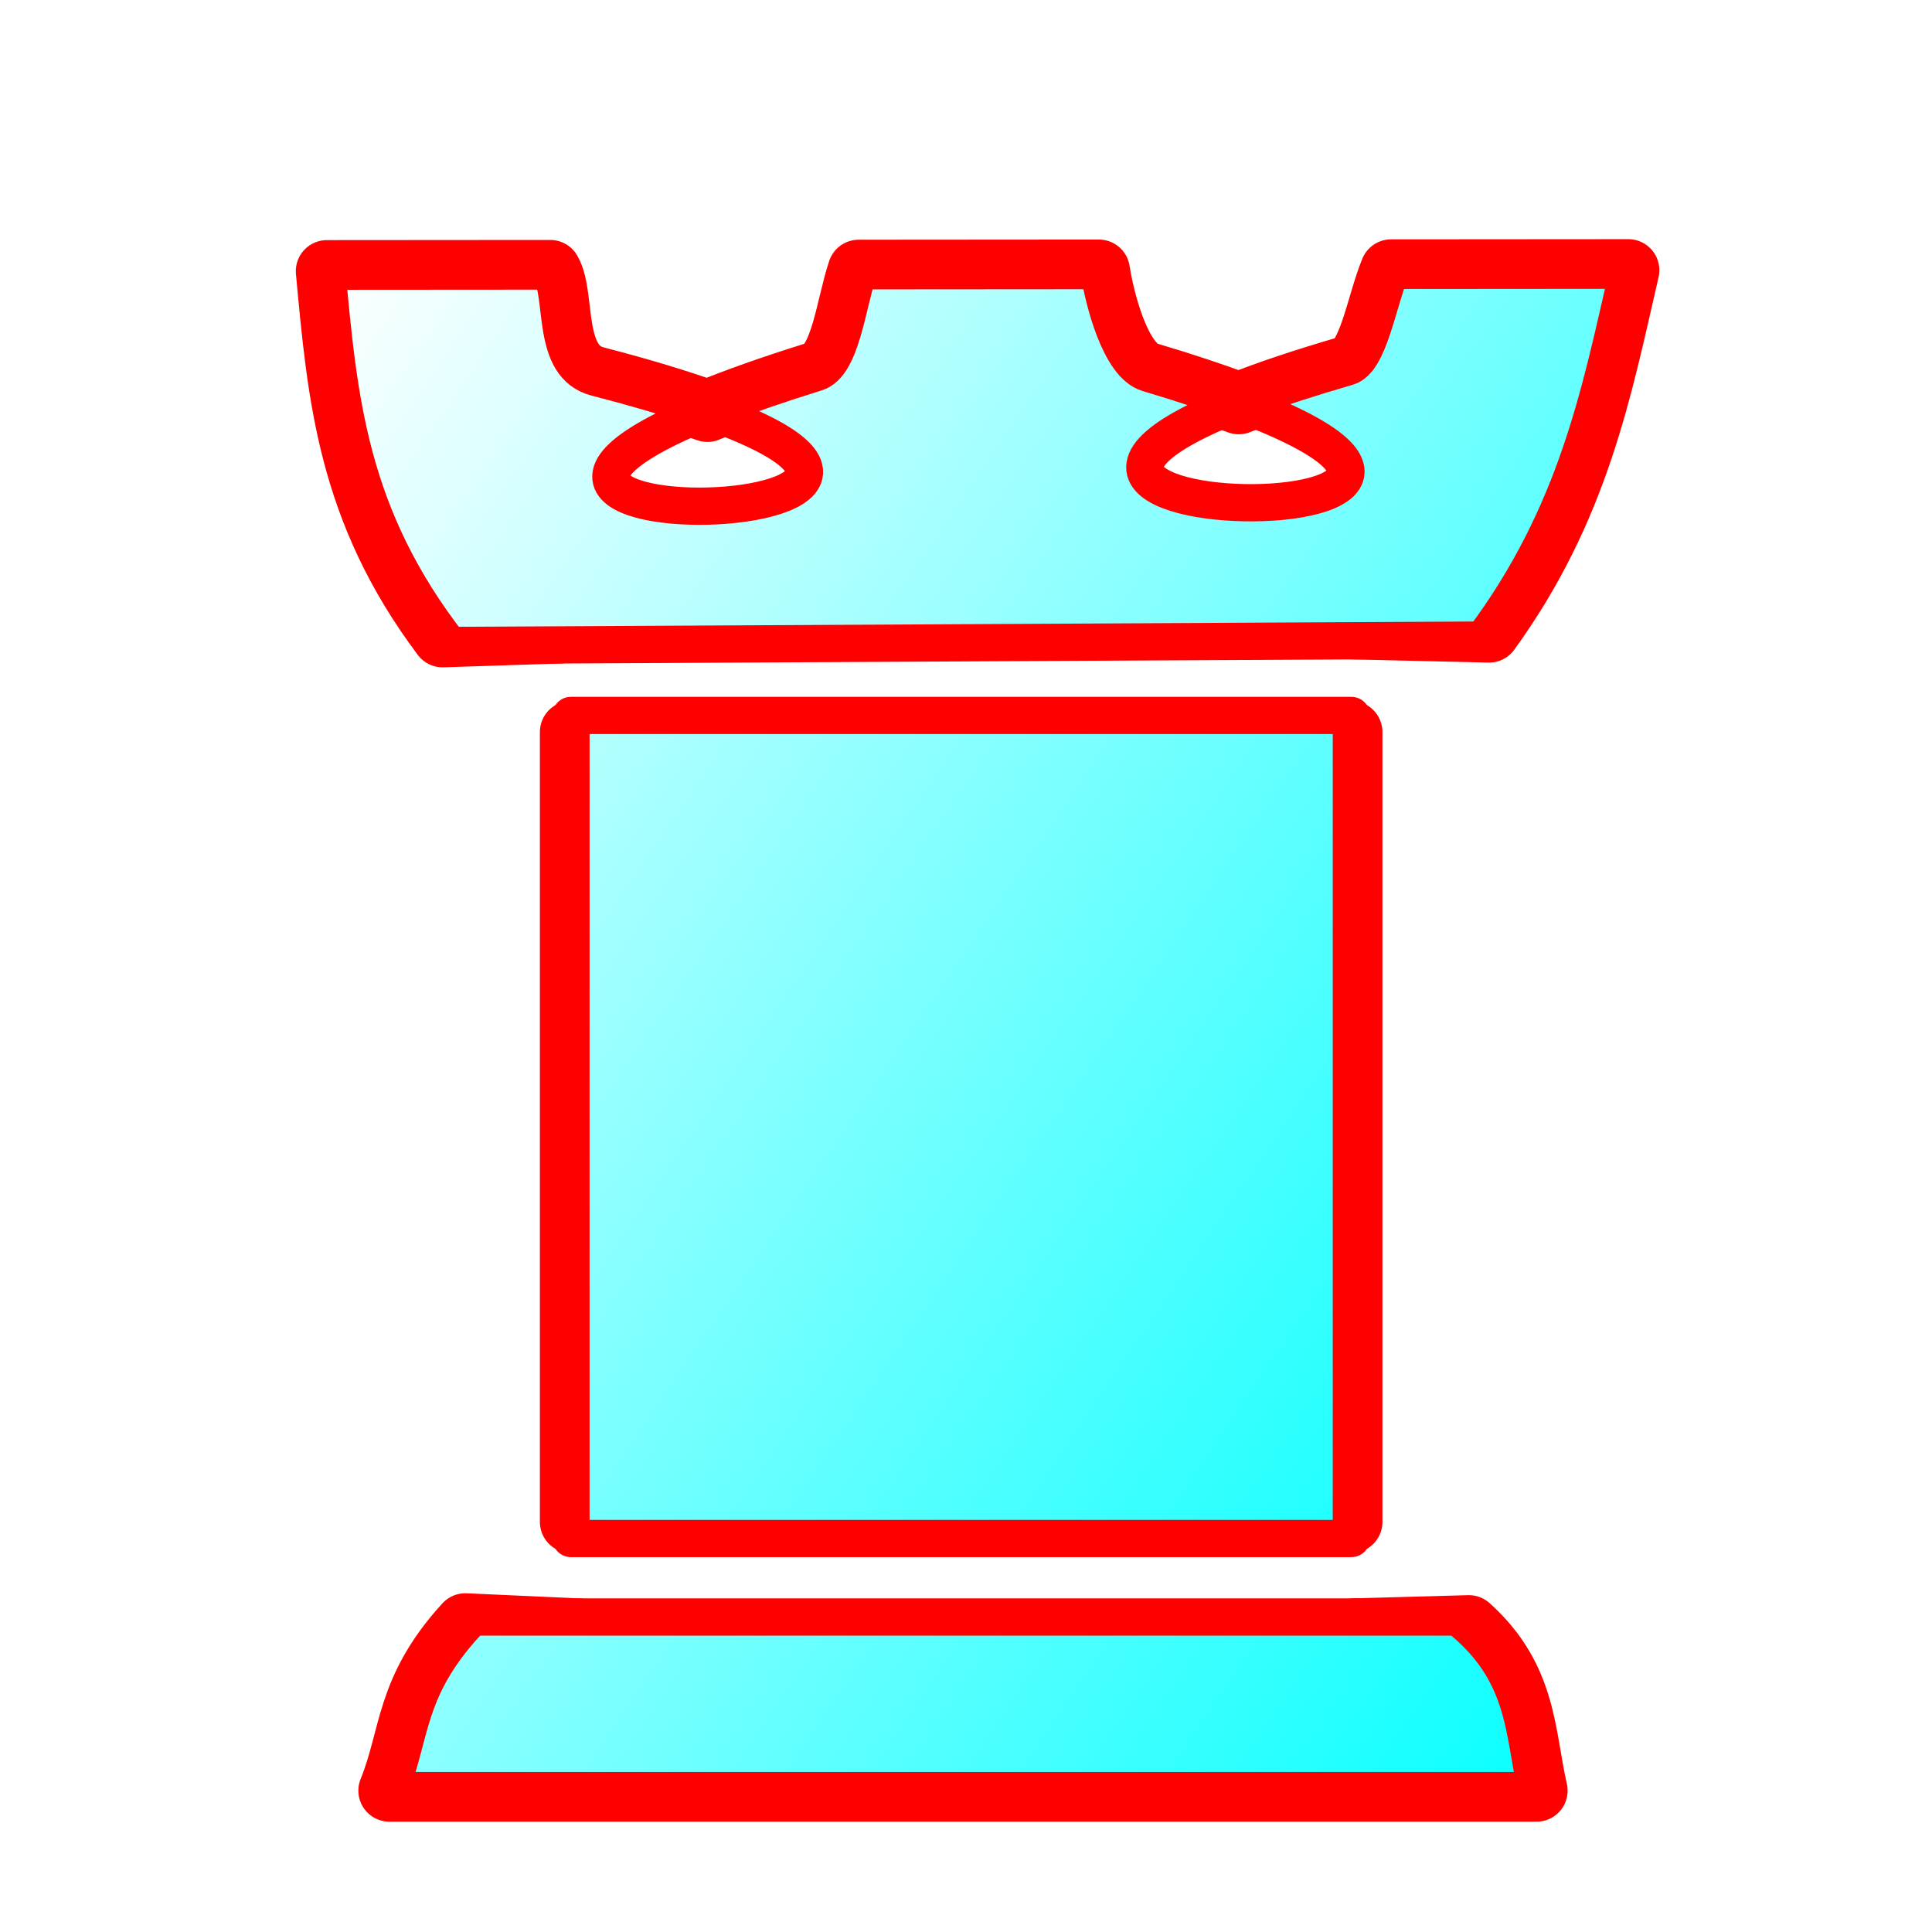
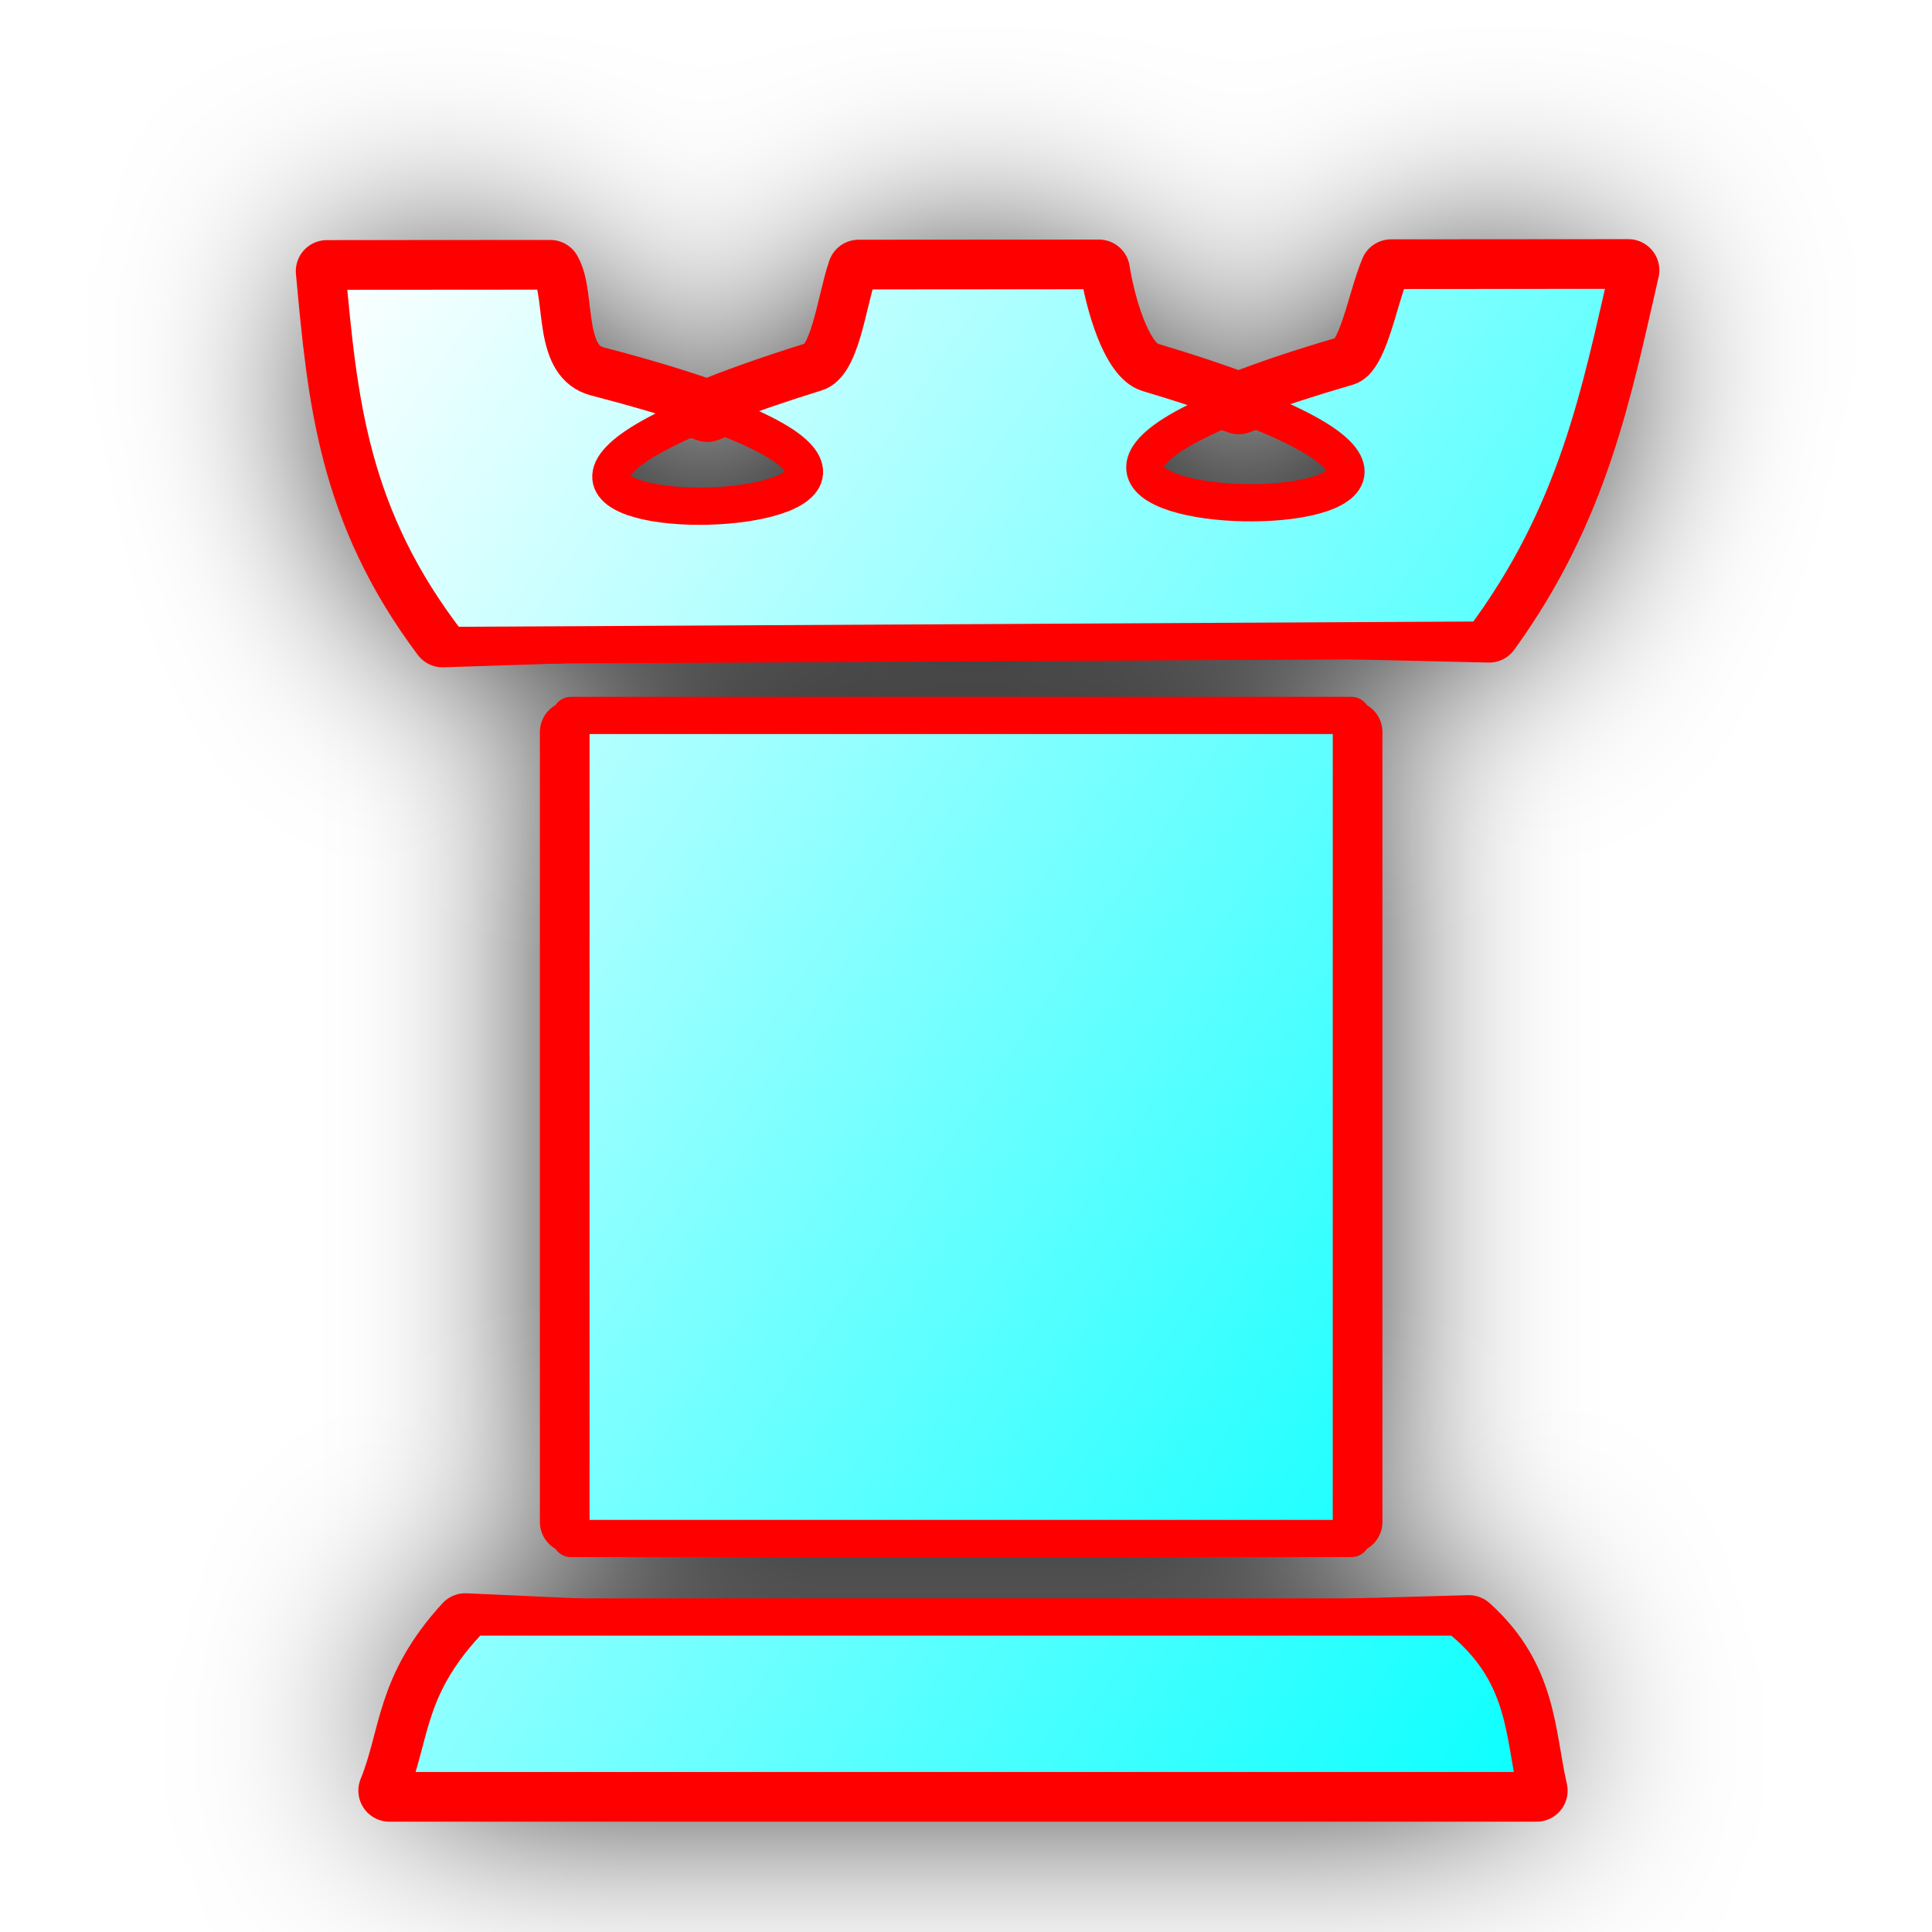
<svg xmlns="http://www.w3.org/2000/svg" xmlns:xlink="http://www.w3.org/1999/xlink" width="700pt" height="700pt" id="rook" viewBox="0 0 933.333 933.333" version="1.0">
  <style id="style-base">
    .base { 
      fill-opacity:1;
      fill-rule:evenodd;
      stroke-miterlimit:4;
      stroke-dasharray:none;
      stroke-linecap:round;
      stroke-linejoin:round;
-       stroke-opacity:1
+       stroke-opacity:1;
+     }
+     .shadow {
+       stroke:none;
+       filter:url(#filterBlur);
    }
  </style>
  <style id="stroke-medium">
    .stroke-medium {
      stroke-width: 18;
    }
  </style>
  <style id="stroke-boundary">
    .stroke-boundary {
      stroke-width: 30;
    }
  </style>
  <style id="stroke-color">
    .stroke-color {
      stroke:#ff0000;
    }
  </style>
  <style id="fill-color">
    .fill-color {
      fill:#00ff00;
    }
  </style>
  <defs id="defs36222">
    <linearGradient id="fillGradient">
      <stop style="stop-color:#ffffff;stop-opacity:1;" offset="0" id="stop0" />
      <stop style="stop-color:#00ffff;stop-opacity:1;" offset="1" id="stop1" />
    </linearGradient>
    <linearGradient xlink:href="#fillGradient" id="bottom-gradient" gradientUnits="userSpaceOnUse" x1="88.716" y1="286.248" x2="772.142" y2="750.581" gradientTransform="matrix(1.078199,0,0,1.078199,-3.986363,-14.40998)" />
    <linearGradient xlink:href="#fillGradient" id="center-gradient" gradientUnits="userSpaceOnUse" x1="88.716" y1="286.248" x2="772.142" y2="750.581" gradientTransform="matrix(1.078199,0,0,1.078199,-37.98636,-89.10193)" />
    <linearGradient xlink:href="#fillGradient" id="top-gradient" gradientUnits="userSpaceOnUse" x1="88.716" y1="286.248" x2="772.142" y2="750.581" gradientTransform="matrix(1.078199,0,0,1.078199,-15.98636,-71.10193)" />
+     <filter style="color-interpolation-filters:sRGB;" id="filterBlur" x="-0.191" y="-0.163" width="1.382" height="1.327">
+       <feGaussianBlur stdDeviation="50 50" result="blur" id="feGaussianBlur13" />
+     </filter>
  </defs>
+   <path id="shadow" style="fill:#000000" class="base shadow" d="M 786.621 130.535 L 672.025 130.621 C 665.502 146.315 661.432 174.204 651.029 177.225 C 629.25 183.549 612.23 189.369 598.422 194.793 C 609.567 197.984 657.212 217.664 649.162 231.004 C 641.184 244.225 569.062 247.838 554.59 230.91 C 546.75 221.74 569.288 204.474 598.422 194.793 C 586.331 190.277 571.928 185.458 554.588 180.295 C 540.901 176.219 533.098 145.055 530.863 130.725 L 414.807 130.809 C 409.251 147.294 406.466 176.208 394.332 179.984 C 372.634 186.737 355.606 192.859 341.738 198.5 C 352.884 201.691 395.634 217.531 387.584 230.871 C 379.606 244.092 310.107 251.639 295.635 234.711 C 287.795 225.541 312.605 208.181 341.738 198.5 C 327.597 193.478 310.192 188.125 287.941 182.363 C 265.925 176.662 273.052 143.477 265.85 130.92 L 157.906 130.998 C 163.672 193.358 168.601 249.391 217.221 311.814 L 716.322 309.227 C 762.003 248.218 773.055 189.458 786.621 130.535 z M 275.822 345.629 L 275.822 743.238 L 652.844 743.238 L 652.844 345.629 L 275.822 345.629 z M 228.121 781.162 C 195.596 814.71 199.23 837.729 188.121 865.041 L 742.301 865.041 C 735.79 836.597 737.75 807.487 704.301 781.162 L 228.121 781.162 z " />
  <path id="boundary" class="base stroke-color stroke-boundary" style="fill:none" d="m 654.315,303.569 65.053,1.522 c 43.136,-59.531 53.993,-116.965 67.253,-174.556 l -114.596,0.086 c -6.523,15.694 -10.594,43.583 -20.996,46.604 -21.779,6.324 -38.799,12.145 -52.607,17.568 -12.091,-4.516 -26.494,-9.335 -43.834,-14.498 -13.687,-4.076 -21.49,-35.24 -23.725,-49.57 l -116.057,0.084 c -5.556,16.486 -8.341,45.4 -20.475,49.176 -21.698,6.752 -38.726,12.875 -52.594,18.516 -14.141,-5.022 -31.546,-10.375 -53.797,-16.137 -22.017,-5.701 -14.889,-38.886 -22.092,-51.443 l -107.943,0.078 c 5.629,60.878 10.46,115.728 55.924,176.379 l 56.53,-1.839 m 5.463,48.09 v 381.609 m 377.021,0 V 353.629 m -373.493,433.533 -54.556,-2.47 c -28.96,31.656 -25.959,54.005 -36.674,80.349 h 554.18 c -6.147,-26.851 -4.743,-54.296 -32.706,-79.431 l -55.586,1.552" />
  <path id="center" style="fill:url(#center-gradient)" class="base stroke-color stroke-medium" d="M 275.822,345.629 V 743.238 H 652.844 V 345.629 Z" />
  <path id="top" class="base stroke-color stroke-medium" style="fill:url(#top-gradient)" d="m 157.905,130.999 c 5.766,62.36 10.696,118.391 59.316,180.815 l 499.101,-2.587 c 45.681,-61.009 56.732,-119.769 70.298,-178.692 l -114.595,0.086 c -6.523,15.694 -10.595,43.583 -20.997,46.604 -292.698,84.993 192.123,88.995 -96.44,3.07 -13.687,-4.076 -21.492,-35.241 -23.726,-49.571 l -116.056,0.086 c -5.556,16.486 -8.341,45.4 -20.475,49.176 -294.979,91.796 191.18,79.433 -106.39,2.379 -22.017,-5.701 -14.889,-38.886 -22.091,-51.443 z" />
  <path id="bottom" class="base stroke-color stroke-medium" style="fill:url(#bottom-gradient)" d="m 228.12,781.161 c -32.525,33.548 -28.891,56.567 -40,83.879 H 742.3 c -6.511,-28.444 -4.55,-57.554 -38,-83.879 z" />
</svg>
